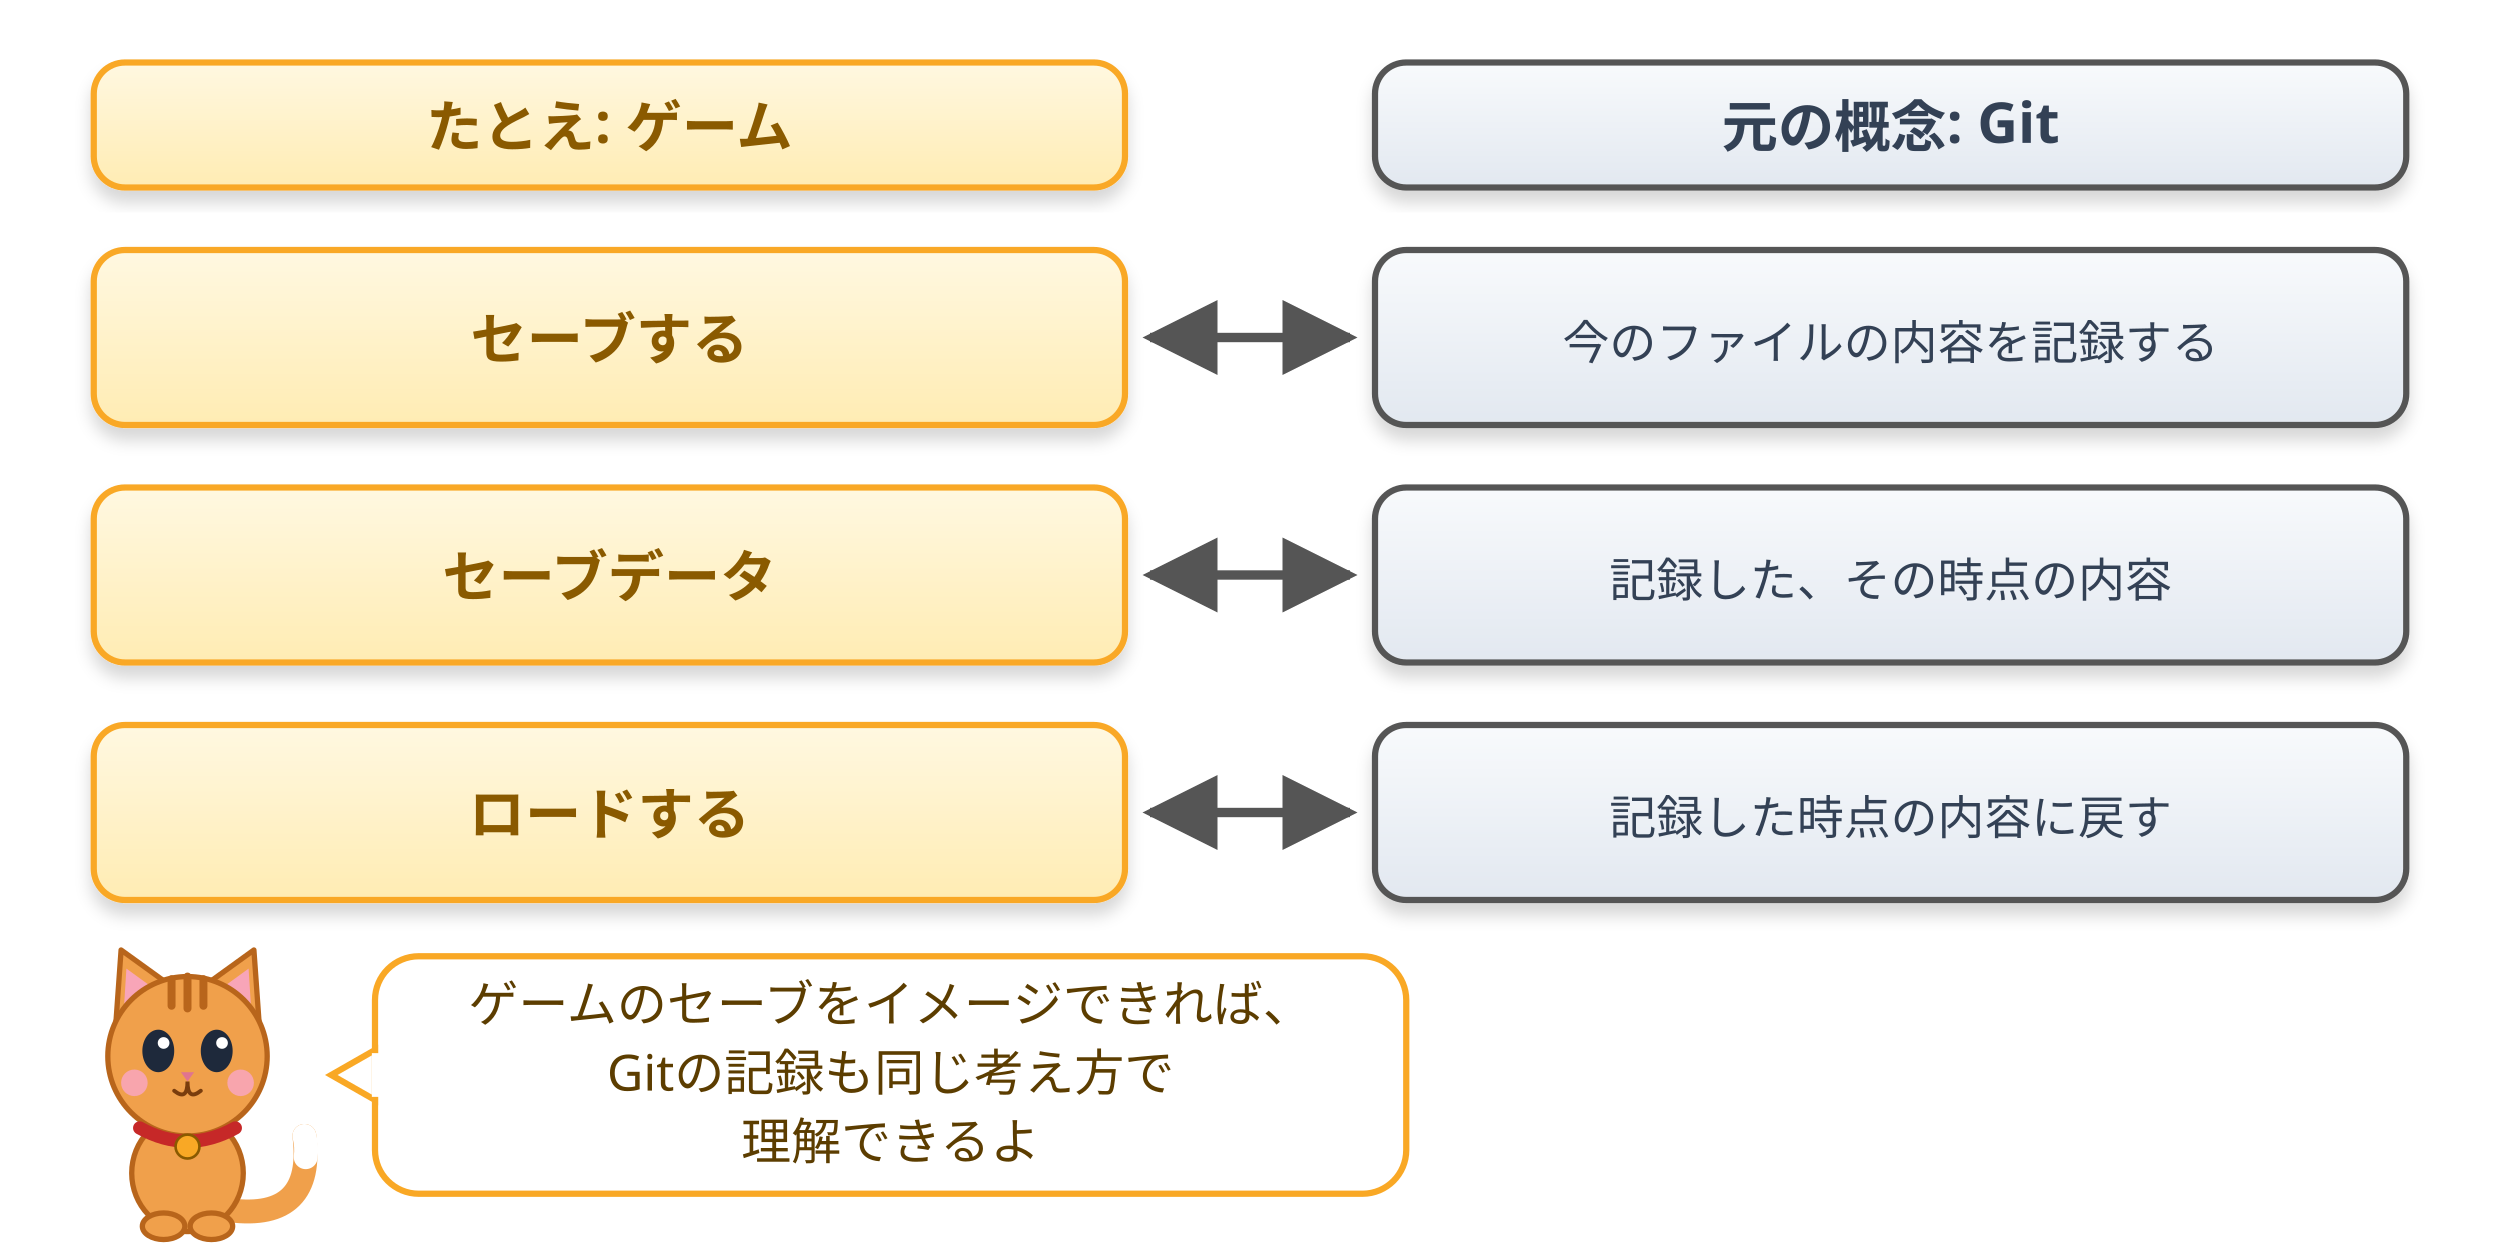
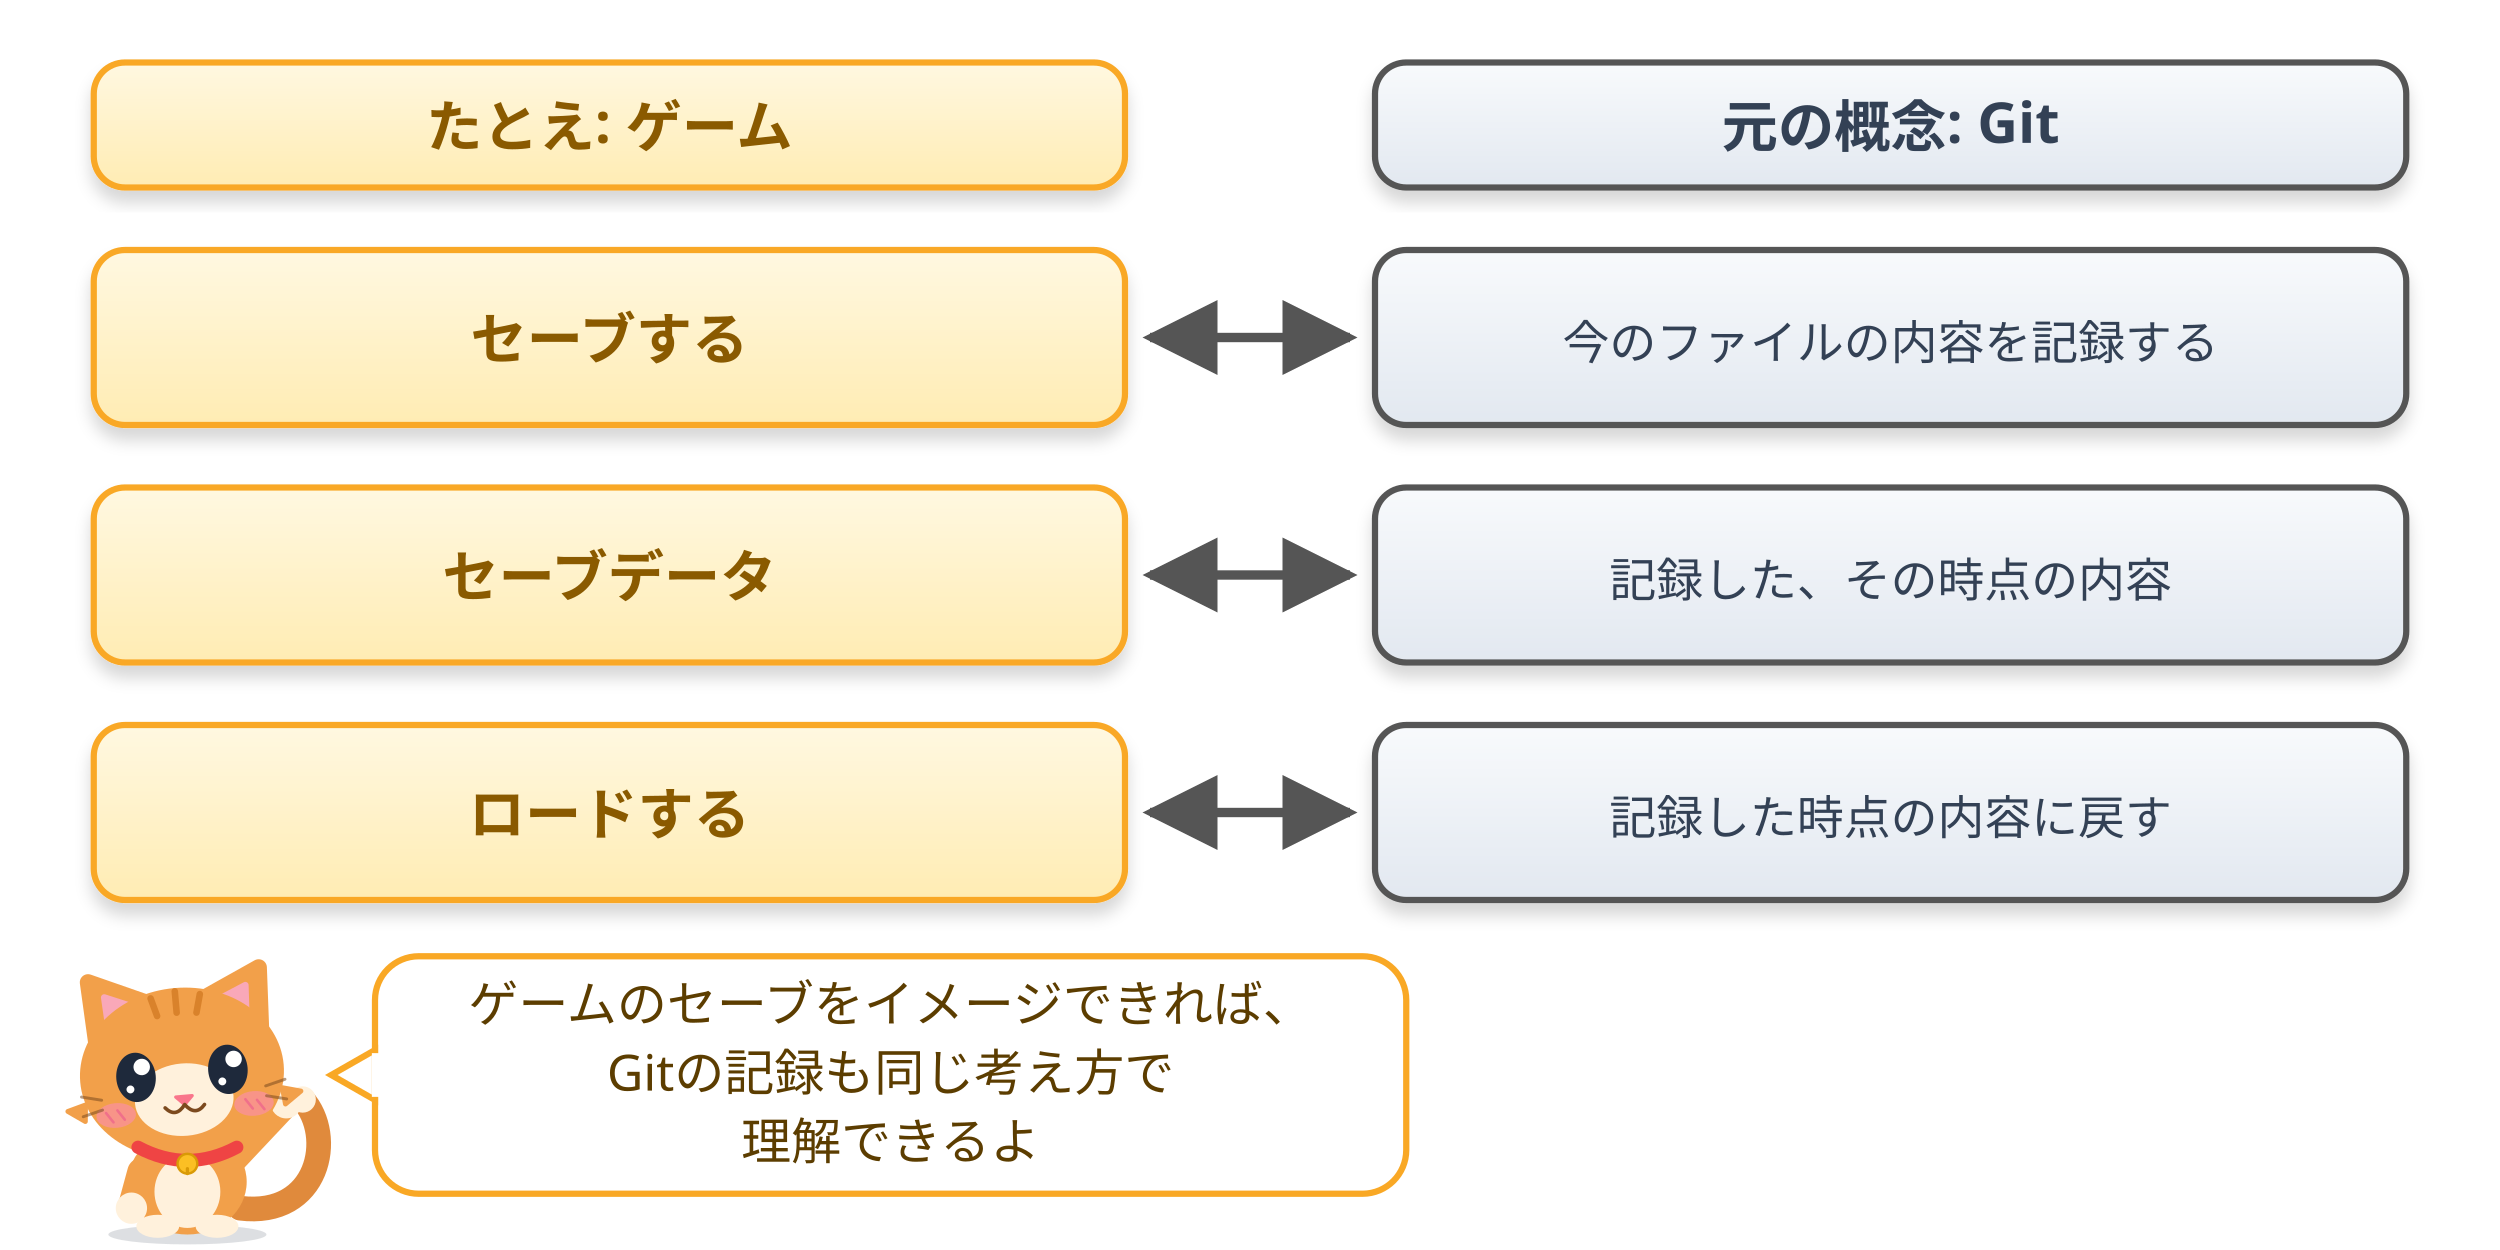
<svg xmlns="http://www.w3.org/2000/svg" viewBox="0 0 800 400" width="800" height="400" font-family="'Segoe UI','Yu Gothic UI','Meiryo',sans-serif" role="img">
  <defs>
    <filter id="sh" x="-10%" y="-10%" width="120%" height="130%">
      <feDropShadow dx="0" dy="4" stdDeviation="2.5" flood-color="#000" flood-opacity="0.16" />
    </filter>
    <linearGradient id="gGray" x1="0" y1="0" x2="0" y2="1">
      <stop offset="0" stop-color="#f8fafc" />
      <stop offset="1" stop-color="#e2e8f0" />
    </linearGradient>
    <linearGradient id="gYel" x1="0" y1="0" x2="0" y2="1">
      <stop offset="0" stop-color="#fff8e1" />
      <stop offset="1" stop-color="#ffecb3" />
    </linearGradient>
    <linearGradient id="gRed" x1="0" y1="0" x2="0" y2="1">
      <stop offset="0" stop-color="#ffebee" />
      <stop offset="1" stop-color="#ffd0d6" />
    </linearGradient>
    <marker id="ar" viewBox="0 0 10 10" refX="9" refY="5" markerWidth="8" markerHeight="8" orient="auto-start-reverse">
      <path d="M0 0L10 5L0 10z" fill="#555555" />
    </marker>
  </defs>
  <rect width="800" height="400" fill="#ffffff" />
  <rect x="30" y="20" width="330" height="40" rx="10" fill="url(#gYel)" stroke="#f9a825" stroke-width="2" filter="url(#sh)" />
  <text x="195" y="47" font-size="18" fill="#8a5a00" text-anchor="middle" font-weight="700">たとえ: ゲーム</text>
  <rect x="440" y="20" width="330" height="40" rx="10" fill="url(#gGray)" stroke="#555555" stroke-width="2" filter="url(#sh)" />
  <text x="605" y="47" font-size="18" fill="#334155" text-anchor="middle" font-weight="700">元の概念: Git</text>
  <rect x="30" y="80" width="330" height="56" rx="10" fill="url(#gYel)" stroke="#f9a825" stroke-width="2" filter="url(#sh)" />
  <text x="195" y="115" font-size="18" fill="#8a5a00" text-anchor="middle" font-weight="700">セーブする</text>
  <line x1="368" y1="108" x2="432" y2="108" stroke="#555555" stroke-width="3" marker-end="url(#ar)" marker-start="url(#ar)" />
  <rect x="440" y="80" width="330" height="56" rx="10" fill="url(#gGray)" stroke="#555555" stroke-width="2" filter="url(#sh)" />
  <text x="605" y="115" font-size="15" fill="#334155" text-anchor="middle">今のファイルの内容を記録する</text>
  <rect x="30" y="156" width="330" height="56" rx="10" fill="url(#gYel)" stroke="#f9a825" stroke-width="2" filter="url(#sh)" />
  <text x="195" y="191" font-size="18" fill="#8a5a00" text-anchor="middle" font-weight="700">セーブデータ</text>
  <line x1="368" y1="184" x2="432" y2="184" stroke="#555555" stroke-width="3" marker-end="url(#ar)" marker-start="url(#ar)" />
  <rect x="440" y="156" width="330" height="56" rx="10" fill="url(#gGray)" stroke="#555555" stroke-width="2" filter="url(#sh)" />
  <text x="605" y="191" font-size="15" fill="#334155" text-anchor="middle">記録した、その時点の内容</text>
  <rect x="30" y="232" width="330" height="56" rx="10" fill="url(#gYel)" stroke="#f9a825" stroke-width="2" filter="url(#sh)" />
  <text x="195" y="267" font-size="18" fill="#8a5a00" text-anchor="middle" font-weight="700">ロードする</text>
  <line x1="368" y1="260" x2="432" y2="260" stroke="#555555" stroke-width="3" marker-end="url(#ar)" marker-start="url(#ar)" />
  <rect x="440" y="232" width="330" height="56" rx="10" fill="url(#gGray)" stroke="#555555" stroke-width="2" filter="url(#sh)" />
  <text x="605" y="267" font-size="15" fill="#334155" text-anchor="middle">記録した時点の内容に戻す</text>
-   <g transform="translate(60 338) scale(0.85)">
-     <path d="M16 58 Q48 62 44 30" fill="none" stroke="#f0a04b" stroke-width="9" stroke-linecap="round" />
-     <path d="M44.5 38 Q45 34 44 30" fill="none" stroke="#ffffff" stroke-width="9" stroke-linecap="round" />
-     <ellipse cx="0" cy="44" rx="21" ry="22" fill="#f0a04b" stroke="#b8651b" stroke-width="2" />
-     <ellipse cx="-9" cy="64" rx="8" ry="5" fill="#f0a04b" stroke="#b8651b" stroke-width="2" />
-     <ellipse cx="9" cy="64" rx="8" ry="5" fill="#f0a04b" stroke="#b8651b" stroke-width="2" />
-     <polygon points="-27,-12 -25,-40 -7,-27" fill="#f0a04b" stroke="#b8651b" stroke-width="2" stroke-linejoin="round" />
-     <polygon points="27,-12 25,-40 7,-27" fill="#f0a04b" stroke="#b8651b" stroke-width="2" stroke-linejoin="round" />
-     <polygon points="-24,-17 -23,-33 -12,-25" fill="#f8a5b8" />
-     <polygon points="24,-17 23,-33 12,-25" fill="#f8a5b8" />
-     <circle cx="0" cy="0" r="30" fill="#f0a04b" stroke="#b8651b" stroke-width="2" />
-     <path d="M-6 -29 L-6 -19 M0 -30 L0 -18 M6 -29 L6 -19" stroke="#b8651b" stroke-width="3" stroke-linecap="round" />
-     <ellipse cx="-11" cy="-2" rx="6" ry="8" fill="#1e293b" />
-     <circle cx="-9" cy="-5" r="2.2" fill="#fff" />
-     <ellipse cx="11" cy="-2" rx="6" ry="8" fill="#1e293b" />
-     <circle cx="13" cy="-5" r="2.2" fill="#fff" />
-     <circle cx="-20" cy="10" r="5" fill="#f8a5b8" opacity="0.9" />
-     <circle cx="20" cy="10" r="5" fill="#f8a5b8" opacity="0.9" />
-     <polygon points="-2.5,6 2.5,6 0,9.5" fill="#e0748f" />
-     <path d="M-5 13 Q0 17 0 9.5 Q0 17 5 13" fill="none" stroke="#7a3d0d" stroke-width="1.5" stroke-linecap="round" />
-     <path d="M-18 27 Q0 37 18 27" fill="none" stroke="#c62828" stroke-width="5" stroke-linecap="round" />
-     <circle cx="0" cy="34" r="4.5" fill="#f9a825" stroke="#8a5a00" stroke-width="1" />
+   <g transform="translate(2.0 105.2) scale(0.527)">
+     <ellipse cx="110" cy="550" rx="48" ry="6" fill="#1E293B" opacity="0.15" />
+     <g transform="translate(0 0)">
+       <path d="M142 534 C190 540 200 490 180 468" fill="none" stroke="#E08A3C" stroke-width="15" stroke-linecap="round" />
+       <circle cx="180" cy="468" r="8" fill="#FFF1DC" />
+       <ellipse cx="110" cy="518" rx="36" ry="32" fill="#F2A04A" />
+       <ellipse cx="110" cy="524" rx="20" ry="22" fill="#FFF1DC" />
+       <ellipse cx="92" cy="545" rx="13" ry="7" fill="#FFF1DC" />
+       <ellipse cx="128" cy="545" rx="13" ry="7" fill="#FFF1DC" />
+       <path d="M82 512 L76 534" stroke="#F2A04A" stroke-width="17" stroke-linecap="round" />
+       <circle cx="76" cy="534" r="9.5" fill="#FFF1DC" />
+       <path d="M138 504 L170 470" stroke="#F2A04A" stroke-width="17" stroke-linecap="round" />
+       <circle cx="170" cy="470" r="9.5" fill="#FFF1DC" />
+       <g transform="rotate(-5 110 490)">
+         <path d="M60 432 L58 392 L98 410 z M160 432 L162 392 L122 410 z" fill="#F2A04A" stroke="#F2A04A" stroke-width="10" stroke-linejoin="round" />
+         <path d="M68 420 L67 402 L86 410 z M152 420 L153 402 L134 410 z" fill="#F9A8B8" stroke="#F9A8B8" stroke-width="4" stroke-linejoin="round" />
+         <path d="M50 466 l-11 3 l10 7 z M170 466 l11 3 l-10 7 z" fill="#F2A04A" stroke="#F2A04A" stroke-width="3" stroke-linejoin="round" />
+         <ellipse cx="110" cy="452" rx="62" ry="52" fill="#F2A04A" />
+         <ellipse cx="110" cy="468" rx="30" ry="22" fill="#FFF1DC" />
+         <path d="M110 402 v13 M95 405 l3 11 M125 405 l-3 11" fill="none" stroke="#D9822B" stroke-width="4" stroke-linecap="round" />
+         <ellipse cx="68" cy="474" rx="12" ry="7.5" fill="#FB8FA3" opacity="0.7" />
+         <ellipse cx="152" cy="474" rx="12" ry="7.5" fill="#FB8FA3" opacity="0.7" />
+         <path d="M62 472 l4 6 M69 471 l4 6 M147 471 l4 6 M154 472 l4 6" stroke="#F0708A" stroke-width="1.6" stroke-linecap="round" />
+         <ellipse cx="82" cy="452" rx="12" ry="15" fill="#1E293B" />
+         <ellipse cx="138" cy="452" rx="12" ry="15" fill="#1E293B" />
+         <circle cx="86" cy="446" r="5" fill="#fff" />
+         <circle cx="142" cy="446" r="5" fill="#fff" />
+         <circle cx="78" cy="459" r="2.4" fill="#fff" />
+         <circle cx="134" cy="459" r="2.4" fill="#fff" />
+         <path d="M105 466 h10 l-5 5 z" fill="#F9768B" stroke="#F9768B" stroke-width="2" stroke-linejoin="round" />
+         <path d="M110 471 q-6 8 -12 1 M110 471 q6 8 12 1" fill="none" stroke="#7C4A1E" stroke-width="2.2" stroke-linecap="round" />
+         <g stroke="#7C4A1E" stroke-width="1.8" stroke-linecap="round" opacity="0.55">
+           <path d="M60 464 l-12 -3 M60 470 l-12 3 M160 464 l12 -3 M160 470 l12 3" />
+         </g>
+       </g>
+       <path d="M80 497 q30 16 60 0" fill="none" stroke="#EF4444" stroke-width="8" stroke-linecap="round" />
+       <circle cx="110" cy="507" r="6" fill="#FBBF24" stroke="#D99A06" stroke-width="1.5" />
+       <path d="M110 510 v3" stroke="#D99A06" stroke-width="2" stroke-linecap="round" />
+     </g>
  </g>
  <rect x="120" y="306" width="330" height="76" rx="14" fill="#ffffff" stroke="#f9a825" stroke-width="2" />
  <polygon points="120,336.0 106,344.0 120,352.0" fill="#ffffff" stroke="#f9a825" stroke-width="2" />
  <rect x="119" y="337.0" width="3" height="14" fill="#ffffff" />
  <text x="285.0" y="327.0" font-size="16" fill="#5c3d00" text-anchor="middle">ゲームのセーブをイメージできれば、</text>
  <text x="285.0" y="349.0" font-size="16" fill="#5c3d00" text-anchor="middle">Gitの記録も同じ考え方で</text>
  <text x="285.0" y="371.0" font-size="16" fill="#5c3d00" text-anchor="middle">理解できるよ</text>
</svg>
